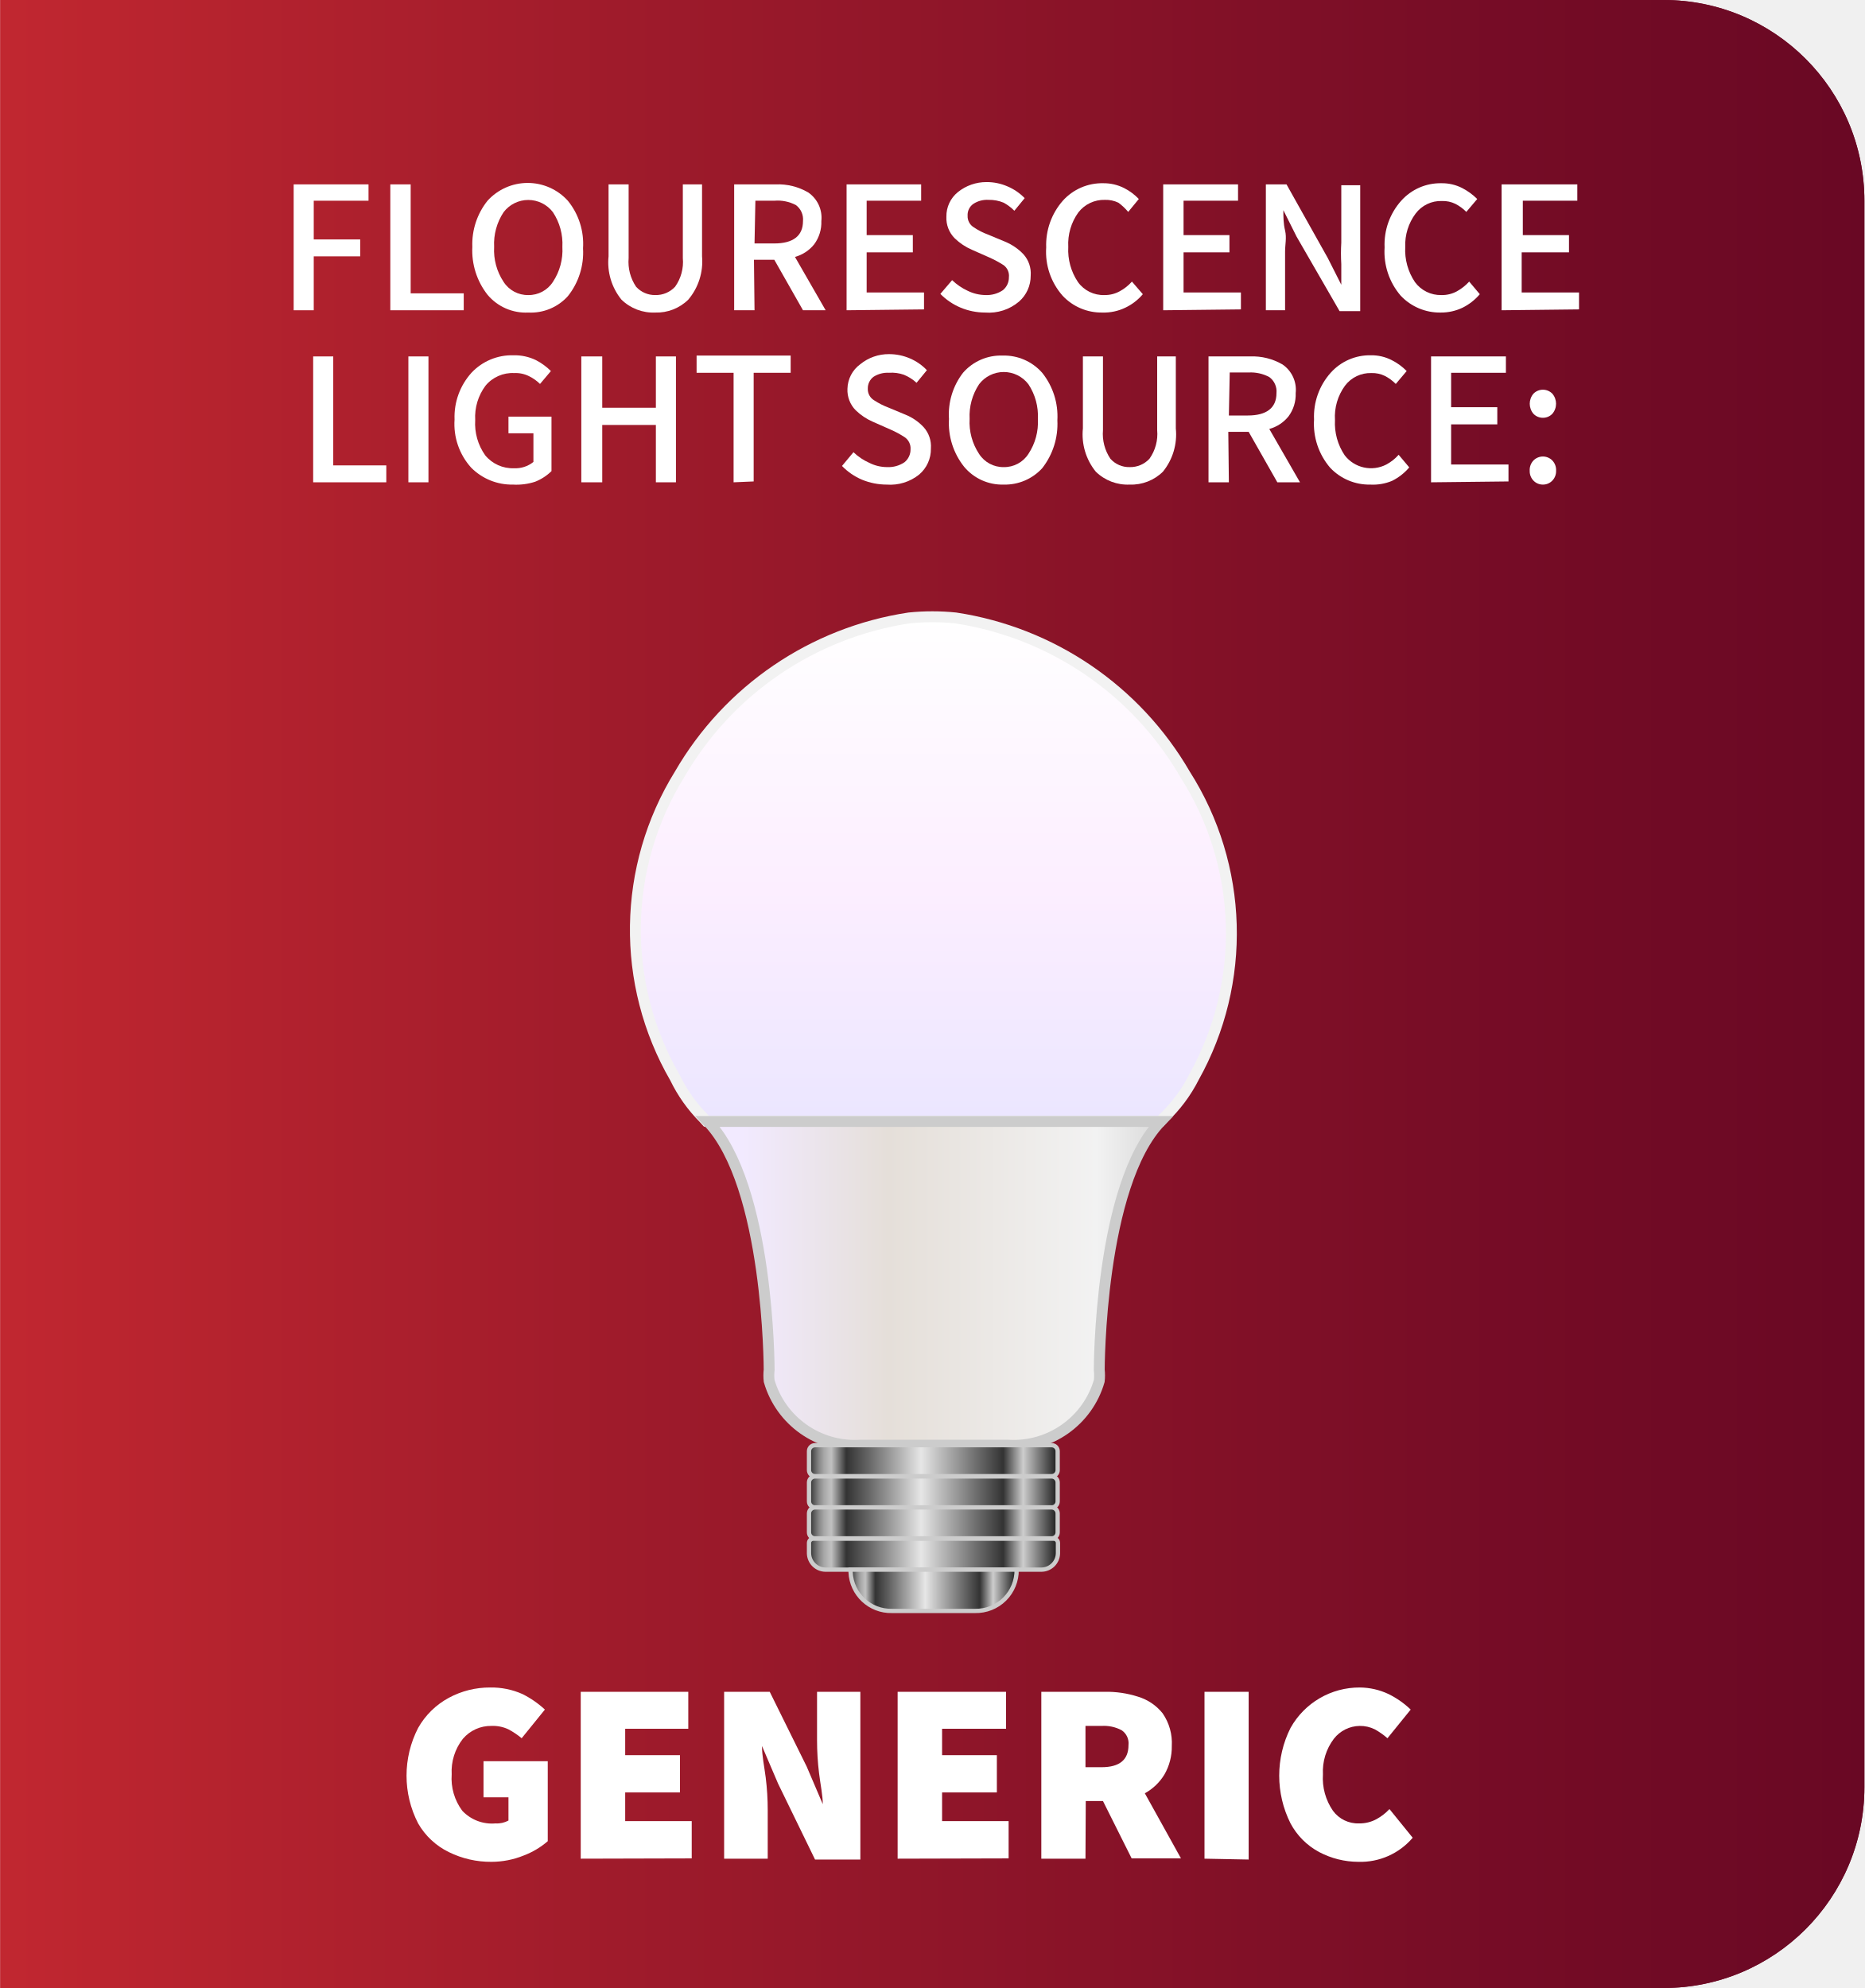
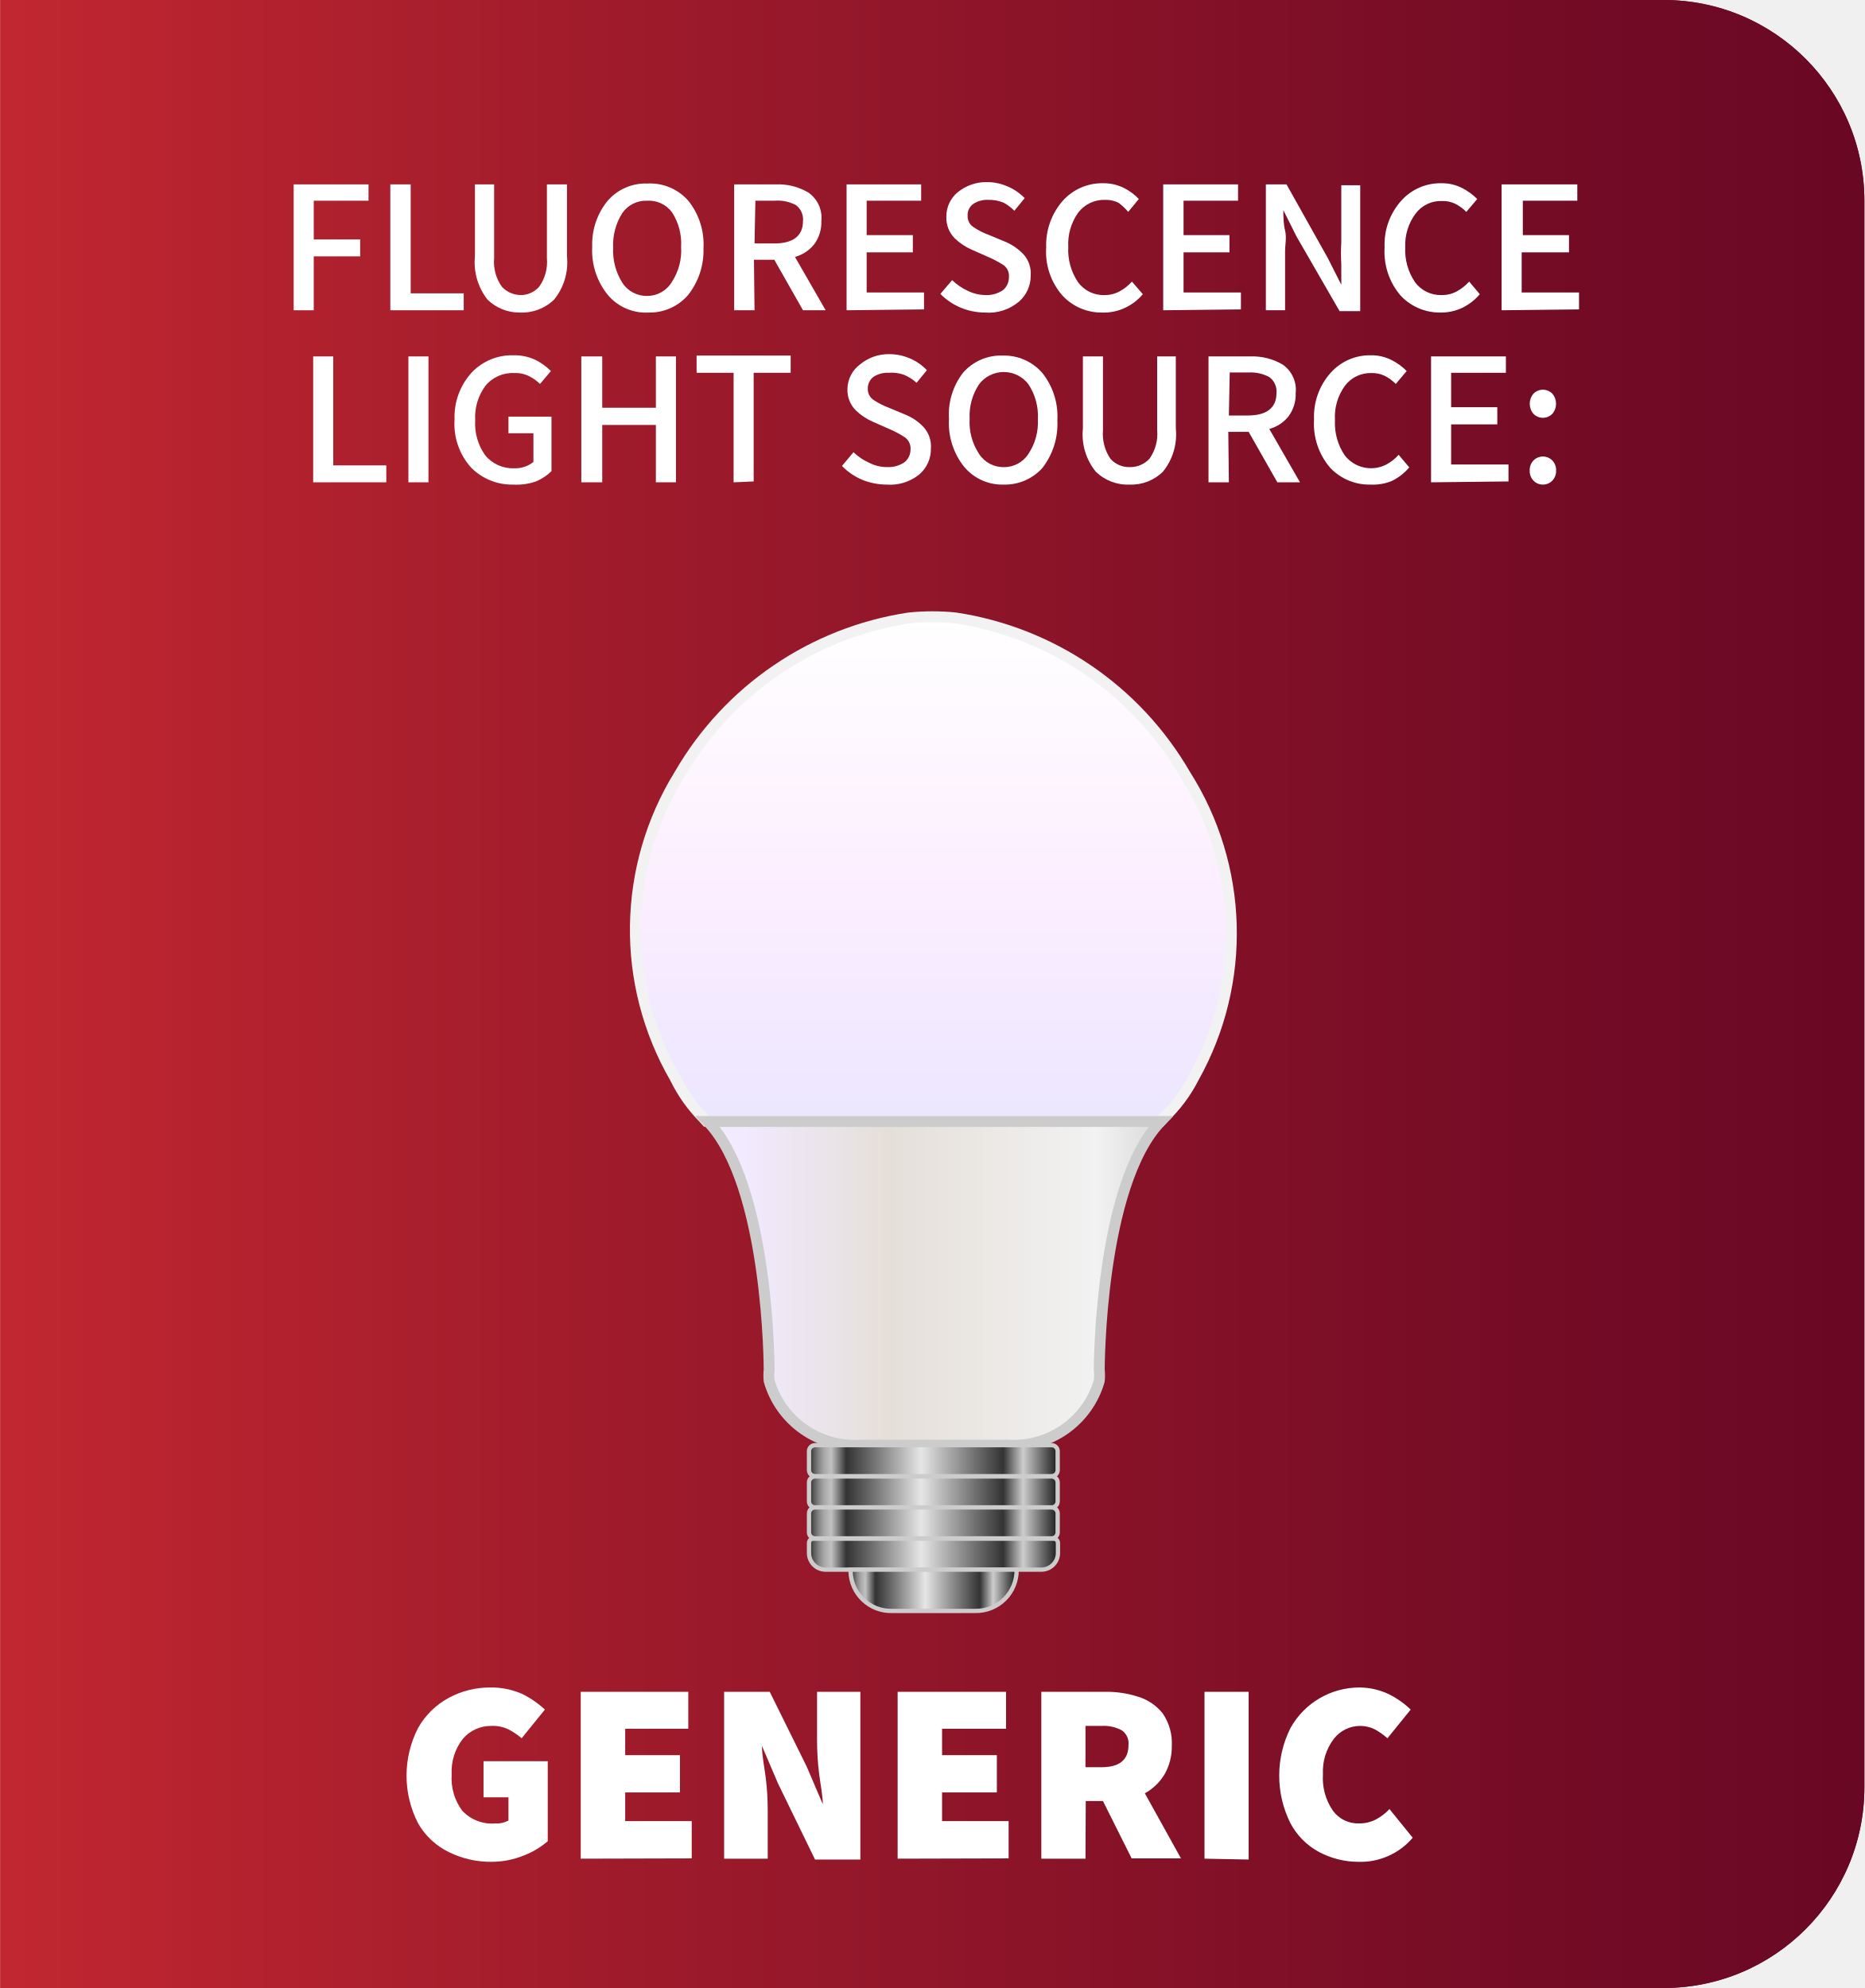
<svg xmlns="http://www.w3.org/2000/svg" xmlns:xlink="http://www.w3.org/1999/xlink" id="Layer_1" data-name="Layer 1" viewBox="0 0 65.01 69.33">
  <defs>
    <style>.cls-1{fill:url(#linear-gradient);}.cls-2{fill:#fff;}.cls-3{stroke:#f2f2f2;fill:url(#linear-gradient-2);}.cls-3,.cls-4,.cls-6{stroke-miterlimit:10;}.cls-3,.cls-4{stroke-width:0.38px;}.cls-4,.cls-6{stroke:#ccc;}.cls-4{fill:url(#linear-gradient-3);}.cls-5{fill:url(#linear-gradient-4);}.cls-6{fill:none;stroke-width:0.15px;}.cls-7{fill:url(#linear-gradient-5);}.cls-8{fill:url(#linear-gradient-6);}.cls-9{fill:url(#linear-gradient-7);}.cls-10{fill:url(#linear-gradient-8);}</style>
    <linearGradient id="linear-gradient" x1="-3501.49" y1="34.67" x2="-3566.5" y2="34.67" gradientTransform="matrix(1, 0, 0, -1, 3566.5, 69.33)" gradientUnits="userSpaceOnUse">
      <stop offset="0" stop-color="#c12730" />
      <stop offset="0.33" stop-color="#9f1b2b" />
      <stop offset="0.77" stop-color="#780d26" />
      <stop offset="1" stop-color="#690824" />
    </linearGradient>
    <linearGradient id="linear-gradient-2" x1="32.55" y1="21.54" x2="32.55" y2="39.11" gradientUnits="userSpaceOnUse">
      <stop offset="0" stop-color="#fff" />
      <stop offset="0.54" stop-color="#fceeff" />
      <stop offset="1" stop-color="#ebe6ff" />
    </linearGradient>
    <linearGradient id="linear-gradient-3" x1="24.63" y1="44.76" x2="40.47" y2="44.76" gradientUnits="userSpaceOnUse">
      <stop offset="0.08" stop-color="#f2eaff" />
      <stop offset="0.4" stop-color="#e5dfd9" />
      <stop offset="0.86" stop-color="#f2f2f2" />
      <stop offset="0.97" stop-color="#dfdfdf" />
      <stop offset="1" stop-color="#fceeff" />
    </linearGradient>
    <linearGradient id="linear-gradient-4" x1="28.21" y1="50.94" x2="36.89" y2="50.94" gradientUnits="userSpaceOnUse">
      <stop offset="0" stop-color="#1a1a1a" />
      <stop offset="0" stop-color="#242424" />
      <stop offset="0.02" stop-color="#5b5b5b" />
      <stop offset="0.04" stop-color="#878787" />
      <stop offset="0.06" stop-color="#a6a6a6" />
      <stop offset="0.08" stop-color="#b9b9b9" />
      <stop offset="0.09" stop-color="silver" />
      <stop offset="0.15" stop-color="#333" />
      <stop offset="0.24" stop-color="#666" />
      <stop offset="0.45" stop-color="#e6e6e6" />
      <stop offset="0.78" stop-color="#333" />
      <stop offset="0.86" stop-color="#cdcdcd" />
      <stop offset="1" stop-color="#1a1a1a" />
    </linearGradient>
    <linearGradient id="linear-gradient-5" x1="28.21" y1="52.03" x2="36.89" y2="52.03" xlink:href="#linear-gradient-4" />
    <linearGradient id="linear-gradient-6" x1="28.21" y1="53.11" x2="36.89" y2="53.11" xlink:href="#linear-gradient-4" />
    <linearGradient id="linear-gradient-7" x1="28.21" y1="54.2" x2="36.89" y2="54.2" xlink:href="#linear-gradient-4" />
    <linearGradient id="linear-gradient-8" x1="29.66" y1="55.46" x2="35.44" y2="55.46" xlink:href="#linear-gradient-4" />
  </defs>
  <path class="cls-1" d="M7,0H65a0,0,0,0,1,0,0V69.33a0,0,0,0,1,0,0H7a7,7,0,0,1-7-7V7A7,7,0,0,1,7,0Z" transform="translate(65.01 69.33) rotate(-180)" />
  <path class="cls-2" d="M10.24,10.82V6.43h2.61V7H10.94V8.35h1.62v.59H10.94v1.88Z" />
  <path class="cls-2" d="M13.61,10.82V6.43h.71v3.8h1.85v.59Z" />
  <path class="cls-2" d="M18.42,10.9A1.74,1.74,0,0,1,17,10.28a2.5,2.5,0,0,1-.53-1.67A2.43,2.43,0,0,1,17,7,1.89,1.89,0,0,1,19.8,7a2.38,2.38,0,0,1,.53,1.66,2.44,2.44,0,0,1-.53,1.67A1.74,1.74,0,0,1,18.42,10.9Zm0-.61a1,1,0,0,0,.86-.46,2,2,0,0,0,.33-1.22,2,2,0,0,0-.33-1.21,1.08,1.08,0,0,0-1.72,0,2,2,0,0,0-.33,1.21,2,2,0,0,0,.33,1.22A1,1,0,0,0,18.42,10.29Z" />
  <path class="cls-2" d="M22.85,10.9a1.59,1.59,0,0,1-1.18-.45,2.06,2.06,0,0,1-.45-1.51V6.43h.7V9a1.55,1.55,0,0,0,.26,1,.88.88,0,0,0,.67.29.91.91,0,0,0,.69-.29,1.49,1.49,0,0,0,.27-1V6.43h.67V8.94A2.06,2.06,0,0,1,24,10.45,1.57,1.57,0,0,1,22.85,10.9Z" />
  <path class="cls-2" d="M26.31,10.82H25.6V6.43h1.45a2.08,2.08,0,0,1,1.13.28,1.07,1.07,0,0,1,.46,1,1.28,1.28,0,0,1-.25.81,1.3,1.3,0,0,1-.67.44l1.07,1.86H28L27,9.06h-.71Zm0-2.33H27c.65,0,1-.26,1-.78a.62.62,0,0,0-.25-.56A1.37,1.37,0,0,0,27,7h-.66Z" />
  <path class="cls-2" d="M29.52,10.82V6.43h2.6V7h-1.9v1.2h1.61v.6H30.22v1.4h2v.59Z" />
  <path class="cls-2" d="M34.35,10.9a2.22,2.22,0,0,1-.85-.17,2.17,2.17,0,0,1-.71-.48l.41-.48a2,2,0,0,0,.54.37,1.45,1.45,0,0,0,.63.15,1,1,0,0,0,.6-.17.57.57,0,0,0,.21-.45A.46.46,0,0,0,35,9.25a3.76,3.76,0,0,0-.5-.27l-.61-.27a2,2,0,0,1-.6-.4A1,1,0,0,1,33,7.56a1.08,1.08,0,0,1,.4-.86,1.58,1.58,0,0,1,1-.35,1.8,1.8,0,0,1,.73.15,1.83,1.83,0,0,1,.6.41l-.36.44A1.63,1.63,0,0,0,35,7.07a1.29,1.29,0,0,0-.53-.1.87.87,0,0,0-.53.14.47.47,0,0,0-.2.41.45.45,0,0,0,.22.41,2.25,2.25,0,0,0,.49.25l.6.25a1.87,1.87,0,0,1,.64.44,1,1,0,0,1,.25.74,1.19,1.19,0,0,1-.41.91A1.63,1.63,0,0,1,34.35,10.9Z" />
  <path class="cls-2" d="M38.44,10.9a1.85,1.85,0,0,1-1.39-.59,2.31,2.31,0,0,1-.57-1.68A2.34,2.34,0,0,1,37.06,7a1.84,1.84,0,0,1,1.41-.61,1.57,1.57,0,0,1,.73.17,1.88,1.88,0,0,1,.51.38l-.37.45A2,2,0,0,0,39,7.07a1,1,0,0,0-.47-.1,1.13,1.13,0,0,0-.93.44,1.88,1.88,0,0,0-.35,1.2,2,2,0,0,0,.34,1.23,1.09,1.09,0,0,0,.92.45,1.07,1.07,0,0,0,.53-.13,1.54,1.54,0,0,0,.43-.34l.38.44a1.82,1.82,0,0,1-.61.47A1.73,1.73,0,0,1,38.44,10.9Z" />
  <path class="cls-2" d="M40.56,10.82V6.43h2.61V7h-1.9v1.2h1.6v.6h-1.6v1.4h2v.59Z" />
  <path class="cls-2" d="M44.14,10.82V6.43h.72L46.3,9l.47.93h0c0-.23,0-.47,0-.72a6.44,6.44,0,0,1,0-.75v-2h.66v4.39h-.72L45.21,8.25l-.46-.92h0c0,.23,0,.46.06.71s0,.49,0,.73v2.05Z" />
  <path class="cls-2" d="M50.24,10.9a1.87,1.87,0,0,1-1.4-.59,2.35,2.35,0,0,1-.56-1.68A2.29,2.29,0,0,1,48.86,7a1.83,1.83,0,0,1,1.4-.61,1.54,1.54,0,0,1,.73.17,2.12,2.12,0,0,1,.52.38l-.38.45a1.49,1.49,0,0,0-.38-.28,1,1,0,0,0-.47-.1,1.1,1.1,0,0,0-.92.44A1.83,1.83,0,0,0,49,8.61a2,2,0,0,0,.34,1.23,1.11,1.11,0,0,0,.92.45,1.08,1.08,0,0,0,.54-.13,1.69,1.69,0,0,0,.43-.34l.37.44a1.89,1.89,0,0,1-.6.47A1.73,1.73,0,0,1,50.24,10.9Z" />
  <path class="cls-2" d="M52.36,10.82V6.43H55V7h-1.9v1.2h1.61v.6H53.06v1.4h2v.59Z" />
  <path class="cls-2" d="M10.92,16.82V12.43h.7v3.8h1.85v.59Z" />
  <path class="cls-2" d="M14.24,16.82V12.43h.7v4.39Z" />
  <path class="cls-2" d="M17.89,16.9a2,2,0,0,1-1.46-.59,2.27,2.27,0,0,1-.58-1.68A2.3,2.3,0,0,1,16.44,13a1.93,1.93,0,0,1,1.46-.61,1.71,1.71,0,0,1,.79.17,2.12,2.12,0,0,1,.52.38l-.38.45a1.46,1.46,0,0,0-.38-.27,1.05,1.05,0,0,0-.52-.11,1.22,1.22,0,0,0-1,.44,1.83,1.83,0,0,0-.36,1.2,1.91,1.91,0,0,0,.35,1.23,1.24,1.24,0,0,0,1,.45,1,1,0,0,0,.68-.22v-1h-.87v-.58h1.5v1.9a1.71,1.71,0,0,1-.57.37A2.09,2.09,0,0,1,17.89,16.9Z" />
  <path class="cls-2" d="M20.27,16.82V12.43H21v1.79h1.87V12.43h.7v4.39h-.7v-2H21v2Z" />
  <path class="cls-2" d="M25.58,16.82V13H24.29v-.6h3.28V13H26.28v3.79Z" />
  <path class="cls-2" d="M30.92,16.9a2.27,2.27,0,0,1-.86-.17,2.13,2.13,0,0,1-.7-.48l.4-.48a1.9,1.9,0,0,0,.55.37,1.38,1.38,0,0,0,.62.15,1,1,0,0,0,.61-.17.57.57,0,0,0,.21-.45.47.47,0,0,0-.2-.42,3.22,3.22,0,0,0-.5-.27l-.61-.27a2,2,0,0,1-.6-.4,1,1,0,0,1-.29-.75A1.09,1.09,0,0,1,30,12.7a1.56,1.56,0,0,1,1-.35,1.83,1.83,0,0,1,.73.15,1.78,1.78,0,0,1,.59.41l-.36.44a1.49,1.49,0,0,0-.44-.28A1.27,1.27,0,0,0,31,13a.91.91,0,0,0-.54.14.5.5,0,0,0-.2.41.45.45,0,0,0,.22.41,2.51,2.51,0,0,0,.49.25l.6.25a1.78,1.78,0,0,1,.64.44,1,1,0,0,1,.25.74,1.16,1.16,0,0,1-.41.91A1.61,1.61,0,0,1,30.92,16.9Z" />
  <path class="cls-2" d="M35,16.9a1.73,1.73,0,0,1-1.38-.62,2.44,2.44,0,0,1-.53-1.67A2.38,2.38,0,0,1,33.58,13a1.75,1.75,0,0,1,1.38-.6,1.77,1.77,0,0,1,1.38.6,2.43,2.43,0,0,1,.53,1.66,2.5,2.5,0,0,1-.53,1.67A1.76,1.76,0,0,1,35,16.9Zm0-.61a1,1,0,0,0,.86-.46,2,2,0,0,0,.33-1.22,2,2,0,0,0-.33-1.21,1.08,1.08,0,0,0-1.72,0,2,2,0,0,0-.33,1.21,2,2,0,0,0,.33,1.22A1,1,0,0,0,35,16.29Z" />
  <path class="cls-2" d="M39.39,16.9a1.59,1.59,0,0,1-1.18-.45,2.06,2.06,0,0,1-.45-1.51V12.43h.7V15a1.55,1.55,0,0,0,.26,1,.87.87,0,0,0,.67.29.91.91,0,0,0,.69-.29,1.49,1.49,0,0,0,.27-1V12.43H41v2.51a2.06,2.06,0,0,1-.45,1.51A1.57,1.57,0,0,1,39.39,16.9Z" />
  <path class="cls-2" d="M42.85,16.82h-.71V12.43h1.45a2.08,2.08,0,0,1,1.13.28,1.07,1.07,0,0,1,.46,1,1.28,1.28,0,0,1-.25.81,1.3,1.3,0,0,1-.67.44l1.07,1.86h-.79l-1-1.76h-.71Zm0-2.33h.66c.65,0,1-.26,1-.78a.62.62,0,0,0-.25-.56,1.37,1.37,0,0,0-.72-.16h-.66Z" />
  <path class="cls-2" d="M47.78,16.9a1.87,1.87,0,0,1-1.4-.59,2.35,2.35,0,0,1-.56-1.68A2.29,2.29,0,0,1,46.4,13a1.83,1.83,0,0,1,1.4-.61,1.54,1.54,0,0,1,.73.17,1.94,1.94,0,0,1,.52.38l-.38.45a1.49,1.49,0,0,0-.38-.28,1,1,0,0,0-.47-.1,1.11,1.11,0,0,0-.92.44,1.83,1.83,0,0,0-.35,1.2,2,2,0,0,0,.34,1.23,1.16,1.16,0,0,0,1.45.32,1.54,1.54,0,0,0,.43-.34l.37.44a1.89,1.89,0,0,1-.6.47A1.73,1.73,0,0,1,47.78,16.9Z" />
  <path class="cls-2" d="M49.9,16.82V12.43h2.61V13H50.6v1.2h1.61v.6H50.6v1.4h2v.59Z" />
  <path class="cls-2" d="M53.8,14.57a.45.45,0,0,1-.33-.14.54.54,0,0,1,0-.7.46.46,0,0,1,.66,0,.54.54,0,0,1,0,.7A.45.45,0,0,1,53.8,14.57Zm0,2.33a.45.45,0,0,1-.33-.14.47.47,0,0,1-.13-.34.48.48,0,0,1,.13-.36.46.46,0,0,1,.66,0,.48.48,0,0,1,.13.36.47.47,0,0,1-.13.34A.45.45,0,0,1,53.8,16.9Z" />
  <path class="cls-2" d="M17.14,64.93a3.3,3.3,0,0,1-1.49-.34,2.49,2.49,0,0,1-1.07-1,3.63,3.63,0,0,1,0-3.33,2.7,2.7,0,0,1,1.07-1.05,3,3,0,0,1,1.44-.36,2.65,2.65,0,0,1,1.13.23,3.35,3.35,0,0,1,.78.54l-.81,1a2.65,2.65,0,0,0-.46-.31,1.26,1.26,0,0,0-.59-.12,1.28,1.28,0,0,0-1,.45,1.84,1.84,0,0,0-.39,1.24,1.89,1.89,0,0,0,.37,1.27,1.42,1.42,0,0,0,1.16.44.83.83,0,0,0,.45-.1v-.81h-.87V61.42h2.24v2.79a2.79,2.79,0,0,1-.84.5A3,3,0,0,1,17.14,64.93Z" />
  <path class="cls-2" d="M20.25,64.82V59H24v1.29H21.8v.92h1.91v1.3H21.8v1h2.32v1.3Z" />
  <path class="cls-2" d="M25.25,64.82V59h1.59l1.29,2.61.56,1.31h0c0-.31-.08-.67-.13-1.08a9.44,9.44,0,0,1-.07-1.15V59H30v5.85H28.42L27.13,62.2l-.56-1.31h0c0,.34.08.71.13,1.1a9.16,9.16,0,0,1,.07,1.14v1.69Z" />
  <path class="cls-2" d="M31.3,64.82V59h3.78v1.29H32.85v.92h1.91v1.3H32.85v1h2.32v1.3Z" />
  <path class="cls-2" d="M37.85,64.82H36.31V59h2.21a3.58,3.58,0,0,1,1.16.17,1.74,1.74,0,0,1,.86.58,1.82,1.82,0,0,1,.32,1.14,1.93,1.93,0,0,1-.26,1,1.84,1.84,0,0,1-.68.65l1.26,2.27H39.46l-1-2h-.6Zm0-3.19h.56c.63,0,.94-.26.94-.77a.55.55,0,0,0-.24-.52,1.32,1.32,0,0,0-.7-.15h-.56Z" />
  <path class="cls-2" d="M42,64.82V59h1.54v5.85Z" />
  <path class="cls-2" d="M47.36,64.93A2.94,2.94,0,0,1,46,64.59a2.43,2.43,0,0,1-1-1,3.71,3.71,0,0,1,0-3.33,2.75,2.75,0,0,1,2.42-1.41,2.38,2.38,0,0,1,1,.23,3.08,3.08,0,0,1,.77.54l-.81,1a2.52,2.52,0,0,0-.44-.31,1.15,1.15,0,0,0-.53-.12,1.16,1.16,0,0,0-.9.45,1.89,1.89,0,0,0-.38,1.24,2,2,0,0,0,.35,1.27,1.08,1.08,0,0,0,.91.44,1.23,1.23,0,0,0,.61-.15,1.8,1.8,0,0,0,.45-.35l.81,1A2.39,2.39,0,0,1,47.36,64.93Z" />
  <path class="cls-3" d="M41.63,37.57A5.16,5.16,0,0,1,40.56,39l-.09.1H24.63l-.09-.1,0,0a5.22,5.22,0,0,1-1-1.41A10.31,10.31,0,0,1,23.7,27a11.17,11.17,0,0,1,8-5.45,8,8,0,0,1,1.62,0,11.19,11.19,0,0,1,8,5.45A10.31,10.31,0,0,1,41.63,37.57Z" />
  <path class="cls-4" d="M40.47,39.11c-2.14,2.23-2.14,8.66-2.14,8.66a1.72,1.72,0,0,1,0,.39,3.11,3.11,0,0,1-3.18,2.24H30a3.11,3.11,0,0,1-3.18-2.24,1.72,1.72,0,0,1,0-.39s0-6.43-2.14-8.66Z" />
  <rect class="cls-5" x="28.21" y="50.4" width="8.67" height="1.08" rx="0.21" />
  <rect class="cls-6" x="28.21" y="50.4" width="8.67" height="1.08" rx="0.21" />
  <rect class="cls-7" x="28.21" y="51.49" width="8.67" height="1.08" rx="0.21" />
  <rect class="cls-6" x="28.21" y="51.49" width="8.67" height="1.08" rx="0.21" />
  <rect class="cls-8" x="28.21" y="52.57" width="8.67" height="1.08" rx="0.21" />
  <rect class="cls-6" x="28.21" y="52.57" width="8.67" height="1.08" rx="0.21" />
  <path class="cls-9" d="M36.31,54.74H28.78a.58.58,0,0,1-.57-.57v-.36a.15.15,0,0,1,.15-.15h8.38a.15.15,0,0,1,.15.15v.36A.58.58,0,0,1,36.31,54.74Z" />
  <path class="cls-6" d="M36.31,54.74H28.78a.58.58,0,0,1-.57-.57v-.36a.15.15,0,0,1,.15-.15h8.38a.15.15,0,0,1,.15.15v.36A.58.58,0,0,1,36.31,54.74Z" />
  <path class="cls-10" d="M29.66,54.74v.09a1.41,1.41,0,0,0,1.44,1.35H34a1.42,1.42,0,0,0,1.45-1.44Z" />
  <path class="cls-6" d="M29.66,54.74v.09a1.41,1.41,0,0,0,1.44,1.35H34a1.42,1.42,0,0,0,1.45-1.44Z" />
  <path class="cls-1" d="M7,0H65a0,0,0,0,1,0,0V69.33a0,0,0,0,1,0,0H7a7,7,0,0,1-7-7V7A7,7,0,0,1,7,0Z" transform="translate(65.01 69.33) rotate(-180)" />
  <path class="cls-2" d="M10.24,10.82V6.43h2.61V7H10.94V8.35h1.62v.59H10.94v1.88Z" />
  <path class="cls-2" d="M13.61,10.82V6.43h.71v3.8h1.85v.59Z" />
-   <path class="cls-2" d="M18.42,10.9A1.74,1.74,0,0,1,17,10.28a2.5,2.5,0,0,1-.53-1.67A2.43,2.43,0,0,1,17,7,1.89,1.89,0,0,1,19.8,7a2.38,2.38,0,0,1,.53,1.66,2.44,2.44,0,0,1-.53,1.67A1.74,1.74,0,0,1,18.42,10.9Zm0-.61a1,1,0,0,0,.86-.46,2,2,0,0,0,.33-1.22,2,2,0,0,0-.33-1.21,1.08,1.08,0,0,0-1.72,0,2,2,0,0,0-.33,1.21,2,2,0,0,0,.33,1.22A1,1,0,0,0,18.42,10.29Z" />
-   <path class="cls-2" d="M22.85,10.9a1.59,1.59,0,0,1-1.18-.45,2.06,2.06,0,0,1-.45-1.51V6.43h.7V9a1.55,1.55,0,0,0,.26,1,.88.88,0,0,0,.67.29.91.91,0,0,0,.69-.29,1.49,1.49,0,0,0,.27-1V6.43h.67V8.94A2.06,2.06,0,0,1,24,10.45,1.57,1.57,0,0,1,22.85,10.9Z" />
+   <path class="cls-2" d="M21.19,10.28a2.45,2.45,0,0,1-.54-1.67A2.39,2.39,0,0,1,21.19,7a1.75,1.75,0,0,1,1.38-.6A1.77,1.77,0,0,1,24,7a2.43,2.43,0,0,1,.53,1.66A2.5,2.5,0,0,1,24,10.28a1.76,1.76,0,0,1-1.38.62A1.73,1.73,0,0,1,21.19,10.28Zm2.24-.45a2,2,0,0,0,.32-1.22,2,2,0,0,0-.32-1.21A1,1,0,0,0,22.57,7a1,1,0,0,0-.87.43,2.07,2.07,0,0,0-.32,1.21,2.1,2.1,0,0,0,.32,1.22,1,1,0,0,0,.87.46A1,1,0,0,0,23.43,9.83Z" />
+   <path class="cls-2" d="M17,10.45a2.11,2.11,0,0,1-.44-1.51V6.43h.67V9a1.49,1.49,0,0,0,.27,1,.91.91,0,0,0,.68.29A.86.86,0,0,0,18.8,10a1.49,1.49,0,0,0,.27-1V6.43h.7V8.94a2.06,2.06,0,0,1-.45,1.51,1.61,1.61,0,0,1-1.19.45A1.59,1.59,0,0,1,17,10.45Z" />
  <path class="cls-2" d="M26.31,10.82H25.6V6.43h1.45a2.08,2.08,0,0,1,1.13.28,1.07,1.07,0,0,1,.46,1,1.28,1.28,0,0,1-.25.81,1.3,1.3,0,0,1-.67.44l1.07,1.86H28L27,9.06h-.71Zm0-2.33H27c.65,0,1-.26,1-.78a.62.62,0,0,0-.25-.56A1.37,1.37,0,0,0,27,7h-.66Z" />
  <path class="cls-2" d="M29.52,10.82V6.43h2.6V7h-1.9v1.2h1.61v.6H30.22v1.4h2v.59Z" />
  <path class="cls-2" d="M34.35,10.9a2.22,2.22,0,0,1-.85-.17,2.17,2.17,0,0,1-.71-.48l.41-.48a2,2,0,0,0,.54.37,1.45,1.45,0,0,0,.63.15,1,1,0,0,0,.6-.17.57.57,0,0,0,.21-.45A.46.46,0,0,0,35,9.25a3.76,3.76,0,0,0-.5-.27l-.61-.27a2,2,0,0,1-.6-.4A1,1,0,0,1,33,7.56a1.08,1.08,0,0,1,.4-.86,1.58,1.58,0,0,1,1-.35,1.8,1.8,0,0,1,.73.15,1.83,1.83,0,0,1,.6.41l-.36.44A1.63,1.63,0,0,0,35,7.07a1.29,1.29,0,0,0-.53-.1.87.87,0,0,0-.53.14.47.47,0,0,0-.2.41.45.45,0,0,0,.22.41,2.25,2.25,0,0,0,.49.25l.6.25a1.87,1.87,0,0,1,.64.44,1,1,0,0,1,.25.74,1.19,1.19,0,0,1-.41.91A1.63,1.63,0,0,1,34.35,10.9Z" />
  <path class="cls-2" d="M38.44,10.9a1.85,1.85,0,0,1-1.39-.59,2.31,2.31,0,0,1-.57-1.68A2.34,2.34,0,0,1,37.06,7a1.84,1.84,0,0,1,1.41-.61,1.57,1.57,0,0,1,.73.17,1.88,1.88,0,0,1,.51.38l-.37.45A2,2,0,0,0,39,7.07a1,1,0,0,0-.47-.1,1.13,1.13,0,0,0-.93.44,1.88,1.88,0,0,0-.35,1.2,2,2,0,0,0,.34,1.23,1.09,1.09,0,0,0,.92.45,1.07,1.07,0,0,0,.53-.13,1.54,1.54,0,0,0,.43-.34l.38.44a1.82,1.82,0,0,1-.61.47A1.73,1.73,0,0,1,38.44,10.9Z" />
  <path class="cls-2" d="M40.56,10.82V6.43h2.61V7h-1.9v1.2h1.6v.6h-1.6v1.4h2v.59Z" />
  <path class="cls-2" d="M44.14,10.82V6.43h.72L46.3,9l.47.93h0c0-.23,0-.47,0-.72a6.44,6.44,0,0,1,0-.75v-2h.66v4.39h-.72L45.21,8.25l-.46-.92h0c0,.23,0,.46.06.71s0,.49,0,.73v2.05Z" />
  <path class="cls-2" d="M50.24,10.9a1.87,1.87,0,0,1-1.4-.59,2.35,2.35,0,0,1-.56-1.68A2.29,2.29,0,0,1,48.86,7a1.83,1.83,0,0,1,1.4-.61,1.54,1.54,0,0,1,.73.17,2.12,2.12,0,0,1,.52.38l-.38.45a1.49,1.49,0,0,0-.38-.28,1,1,0,0,0-.47-.1,1.1,1.1,0,0,0-.92.44A1.83,1.83,0,0,0,49,8.61a2,2,0,0,0,.34,1.23,1.11,1.11,0,0,0,.92.45,1.08,1.08,0,0,0,.54-.13,1.69,1.69,0,0,0,.43-.34l.37.44a1.89,1.89,0,0,1-.6.47A1.73,1.73,0,0,1,50.24,10.9Z" />
  <path class="cls-2" d="M52.36,10.82V6.43H55V7h-1.9v1.2h1.61v.6H53.06v1.4h2v.59Z" />
  <path class="cls-2" d="M10.92,16.82V12.43h.7v3.8h1.85v.59Z" />
  <path class="cls-2" d="M14.24,16.82V12.43h.7v4.39Z" />
  <path class="cls-2" d="M17.89,16.9a2,2,0,0,1-1.46-.59,2.27,2.27,0,0,1-.58-1.68A2.3,2.3,0,0,1,16.44,13a1.93,1.93,0,0,1,1.46-.61,1.71,1.71,0,0,1,.79.17,2.12,2.12,0,0,1,.52.38l-.38.45a1.46,1.46,0,0,0-.38-.27,1.05,1.05,0,0,0-.52-.11,1.22,1.22,0,0,0-1,.44,1.83,1.83,0,0,0-.36,1.2,1.91,1.91,0,0,0,.35,1.23,1.24,1.24,0,0,0,1,.45,1,1,0,0,0,.68-.22v-1h-.87v-.58h1.5v1.9a1.71,1.71,0,0,1-.57.37A2.09,2.09,0,0,1,17.89,16.9Z" />
  <path class="cls-2" d="M20.27,16.82V12.43H21v1.79h1.87V12.43h.7v4.39h-.7v-2H21v2Z" />
  <path class="cls-2" d="M25.58,16.82V13H24.29v-.6h3.28V13H26.28v3.79Z" />
  <path class="cls-2" d="M30.92,16.9a2.27,2.27,0,0,1-.86-.17,2.13,2.13,0,0,1-.7-.48l.4-.48a1.9,1.9,0,0,0,.55.37,1.38,1.38,0,0,0,.62.15,1,1,0,0,0,.61-.17.57.57,0,0,0,.21-.45.47.47,0,0,0-.2-.42,3.22,3.22,0,0,0-.5-.27l-.61-.27a2,2,0,0,1-.6-.4,1,1,0,0,1-.29-.75A1.09,1.09,0,0,1,30,12.7a1.56,1.56,0,0,1,1-.35,1.83,1.83,0,0,1,.73.15,1.78,1.78,0,0,1,.59.41l-.36.44a1.49,1.49,0,0,0-.44-.28A1.27,1.27,0,0,0,31,13a.91.91,0,0,0-.54.14.5.5,0,0,0-.2.41.45.45,0,0,0,.22.41,2.51,2.51,0,0,0,.49.25l.6.25a1.78,1.78,0,0,1,.64.44,1,1,0,0,1,.25.74,1.16,1.16,0,0,1-.41.91A1.61,1.61,0,0,1,30.92,16.9Z" />
  <path class="cls-2" d="M35,16.9a1.73,1.73,0,0,1-1.38-.62,2.44,2.44,0,0,1-.53-1.67A2.38,2.38,0,0,1,33.58,13a1.75,1.75,0,0,1,1.38-.6,1.77,1.77,0,0,1,1.38.6,2.43,2.43,0,0,1,.53,1.66,2.5,2.5,0,0,1-.53,1.67A1.76,1.76,0,0,1,35,16.9Zm0-.61a1,1,0,0,0,.86-.46,2,2,0,0,0,.33-1.22,2,2,0,0,0-.33-1.21,1.08,1.08,0,0,0-1.72,0,2,2,0,0,0-.33,1.21,2,2,0,0,0,.33,1.22A1,1,0,0,0,35,16.29Z" />
  <path class="cls-2" d="M39.39,16.9a1.59,1.59,0,0,1-1.18-.45,2.06,2.06,0,0,1-.45-1.51V12.43h.7V15a1.55,1.55,0,0,0,.26,1,.87.87,0,0,0,.67.29.91.91,0,0,0,.69-.29,1.49,1.49,0,0,0,.27-1V12.43H41v2.51a2.06,2.06,0,0,1-.45,1.51A1.57,1.57,0,0,1,39.39,16.9Z" />
  <path class="cls-2" d="M42.85,16.82h-.71V12.43h1.45a2.08,2.08,0,0,1,1.13.28,1.07,1.07,0,0,1,.46,1,1.28,1.28,0,0,1-.25.81,1.3,1.3,0,0,1-.67.44l1.07,1.86h-.79l-1-1.76h-.71Zm0-2.33h.66c.65,0,1-.26,1-.78a.62.62,0,0,0-.25-.56,1.37,1.37,0,0,0-.72-.16h-.66Z" />
  <path class="cls-2" d="M47.78,16.9a1.87,1.87,0,0,1-1.4-.59,2.35,2.35,0,0,1-.56-1.68A2.29,2.29,0,0,1,46.4,13a1.83,1.83,0,0,1,1.4-.61,1.54,1.54,0,0,1,.73.17,1.94,1.94,0,0,1,.52.38l-.38.45a1.49,1.49,0,0,0-.38-.28,1,1,0,0,0-.47-.1,1.11,1.11,0,0,0-.92.44,1.83,1.83,0,0,0-.35,1.2,2,2,0,0,0,.34,1.23,1.16,1.16,0,0,0,1.45.32,1.54,1.54,0,0,0,.43-.34l.37.44a1.89,1.89,0,0,1-.6.47A1.73,1.73,0,0,1,47.78,16.9Z" />
  <path class="cls-2" d="M49.9,16.82V12.43h2.61V13H50.6v1.2h1.61v.6H50.6v1.4h2v.59Z" />
  <path class="cls-2" d="M53.8,14.57a.45.45,0,0,1-.33-.14.54.54,0,0,1,0-.7.46.46,0,0,1,.66,0,.54.54,0,0,1,0,.7A.45.45,0,0,1,53.8,14.57Zm0,2.33a.45.45,0,0,1-.33-.14.47.47,0,0,1-.13-.34.48.48,0,0,1,.13-.36.46.46,0,0,1,.66,0,.48.48,0,0,1,.13.36.47.47,0,0,1-.13.34A.45.45,0,0,1,53.8,16.9Z" />
  <path class="cls-2" d="M17.14,64.93a3.3,3.3,0,0,1-1.49-.34,2.49,2.49,0,0,1-1.07-1,3.63,3.63,0,0,1,0-3.33,2.7,2.7,0,0,1,1.07-1.05,3,3,0,0,1,1.44-.36,2.65,2.65,0,0,1,1.13.23,3.35,3.35,0,0,1,.78.54l-.81,1a2.65,2.65,0,0,0-.46-.31,1.26,1.26,0,0,0-.59-.12,1.28,1.28,0,0,0-1,.45,1.84,1.84,0,0,0-.39,1.24,1.89,1.89,0,0,0,.37,1.27,1.42,1.42,0,0,0,1.16.44.83.83,0,0,0,.45-.1v-.81h-.87V61.42h2.24v2.79a2.79,2.79,0,0,1-.84.5A3,3,0,0,1,17.14,64.93Z" />
  <path class="cls-2" d="M20.25,64.82V59H24v1.29H21.8v.92h1.91v1.3H21.8v1h2.32v1.3Z" />
  <path class="cls-2" d="M25.25,64.82V59h1.59l1.29,2.61.56,1.31h0c0-.31-.08-.67-.13-1.08a9.44,9.44,0,0,1-.07-1.15V59H30v5.85H28.42L27.13,62.2l-.56-1.31h0c0,.34.08.71.13,1.1a9.16,9.16,0,0,1,.07,1.14v1.69Z" />
  <path class="cls-2" d="M31.3,64.82V59h3.78v1.29H32.85v.92h1.91v1.3H32.85v1h2.32v1.3Z" />
  <path class="cls-2" d="M37.85,64.82H36.31V59h2.21a3.58,3.58,0,0,1,1.16.17,1.74,1.74,0,0,1,.86.58,1.82,1.82,0,0,1,.32,1.14,1.93,1.93,0,0,1-.26,1,1.84,1.84,0,0,1-.68.65l1.26,2.27H39.46l-1-2h-.6Zm0-3.19h.56c.63,0,.94-.26.94-.77a.55.55,0,0,0-.24-.52,1.32,1.32,0,0,0-.7-.15h-.56Z" />
  <path class="cls-2" d="M42,64.82V59h1.54v5.85Z" />
  <path class="cls-2" d="M47.36,64.93A2.94,2.94,0,0,1,46,64.59a2.43,2.43,0,0,1-1-1,3.71,3.71,0,0,1,0-3.33,2.75,2.75,0,0,1,2.42-1.41,2.38,2.38,0,0,1,1,.23,3.08,3.08,0,0,1,.77.54l-.81,1a2.52,2.52,0,0,0-.44-.31,1.15,1.15,0,0,0-.53-.12,1.16,1.16,0,0,0-.9.45,1.89,1.89,0,0,0-.38,1.24,2,2,0,0,0,.35,1.27,1.08,1.08,0,0,0,.91.44,1.23,1.23,0,0,0,.61-.15,1.8,1.8,0,0,0,.45-.35l.81,1A2.39,2.39,0,0,1,47.36,64.93Z" />
  <path class="cls-3" d="M41.63,37.57A5.16,5.16,0,0,1,40.56,39l-.09.1H24.63l-.09-.1,0,0a5.22,5.22,0,0,1-1-1.41A10.31,10.31,0,0,1,23.7,27a11.17,11.17,0,0,1,8-5.45,8,8,0,0,1,1.62,0,11.19,11.19,0,0,1,8,5.45A10.31,10.31,0,0,1,41.63,37.57Z" />
  <path class="cls-4" d="M40.47,39.11c-2.14,2.23-2.14,8.66-2.14,8.66a1.72,1.72,0,0,1,0,.39,3.11,3.11,0,0,1-3.18,2.24H30a3.11,3.11,0,0,1-3.18-2.24,1.72,1.72,0,0,1,0-.39s0-6.43-2.14-8.66Z" />
  <rect class="cls-5" x="28.21" y="50.4" width="8.67" height="1.08" rx="0.21" />
  <rect class="cls-6" x="28.21" y="50.4" width="8.67" height="1.08" rx="0.21" />
  <rect class="cls-7" x="28.21" y="51.49" width="8.67" height="1.08" rx="0.21" />
  <rect class="cls-6" x="28.21" y="51.49" width="8.67" height="1.08" rx="0.21" />
  <rect class="cls-8" x="28.21" y="52.57" width="8.67" height="1.08" rx="0.21" />
  <rect class="cls-6" x="28.21" y="52.57" width="8.67" height="1.08" rx="0.21" />
  <path class="cls-9" d="M36.31,54.74H28.78a.58.58,0,0,1-.57-.57v-.36a.15.15,0,0,1,.15-.15h8.38a.15.15,0,0,1,.15.15v.36A.58.58,0,0,1,36.31,54.74Z" />
  <path class="cls-6" d="M36.31,54.74H28.78a.58.58,0,0,1-.57-.57v-.36a.15.15,0,0,1,.15-.15h8.38a.15.15,0,0,1,.15.15v.36A.58.58,0,0,1,36.31,54.74Z" />
  <path class="cls-10" d="M29.66,54.74v.09a1.41,1.41,0,0,0,1.44,1.35H34a1.42,1.42,0,0,0,1.45-1.44Z" />
  <path class="cls-6" d="M29.66,54.74v.09a1.41,1.41,0,0,0,1.44,1.35H34a1.42,1.42,0,0,0,1.45-1.44Z" />
</svg>
